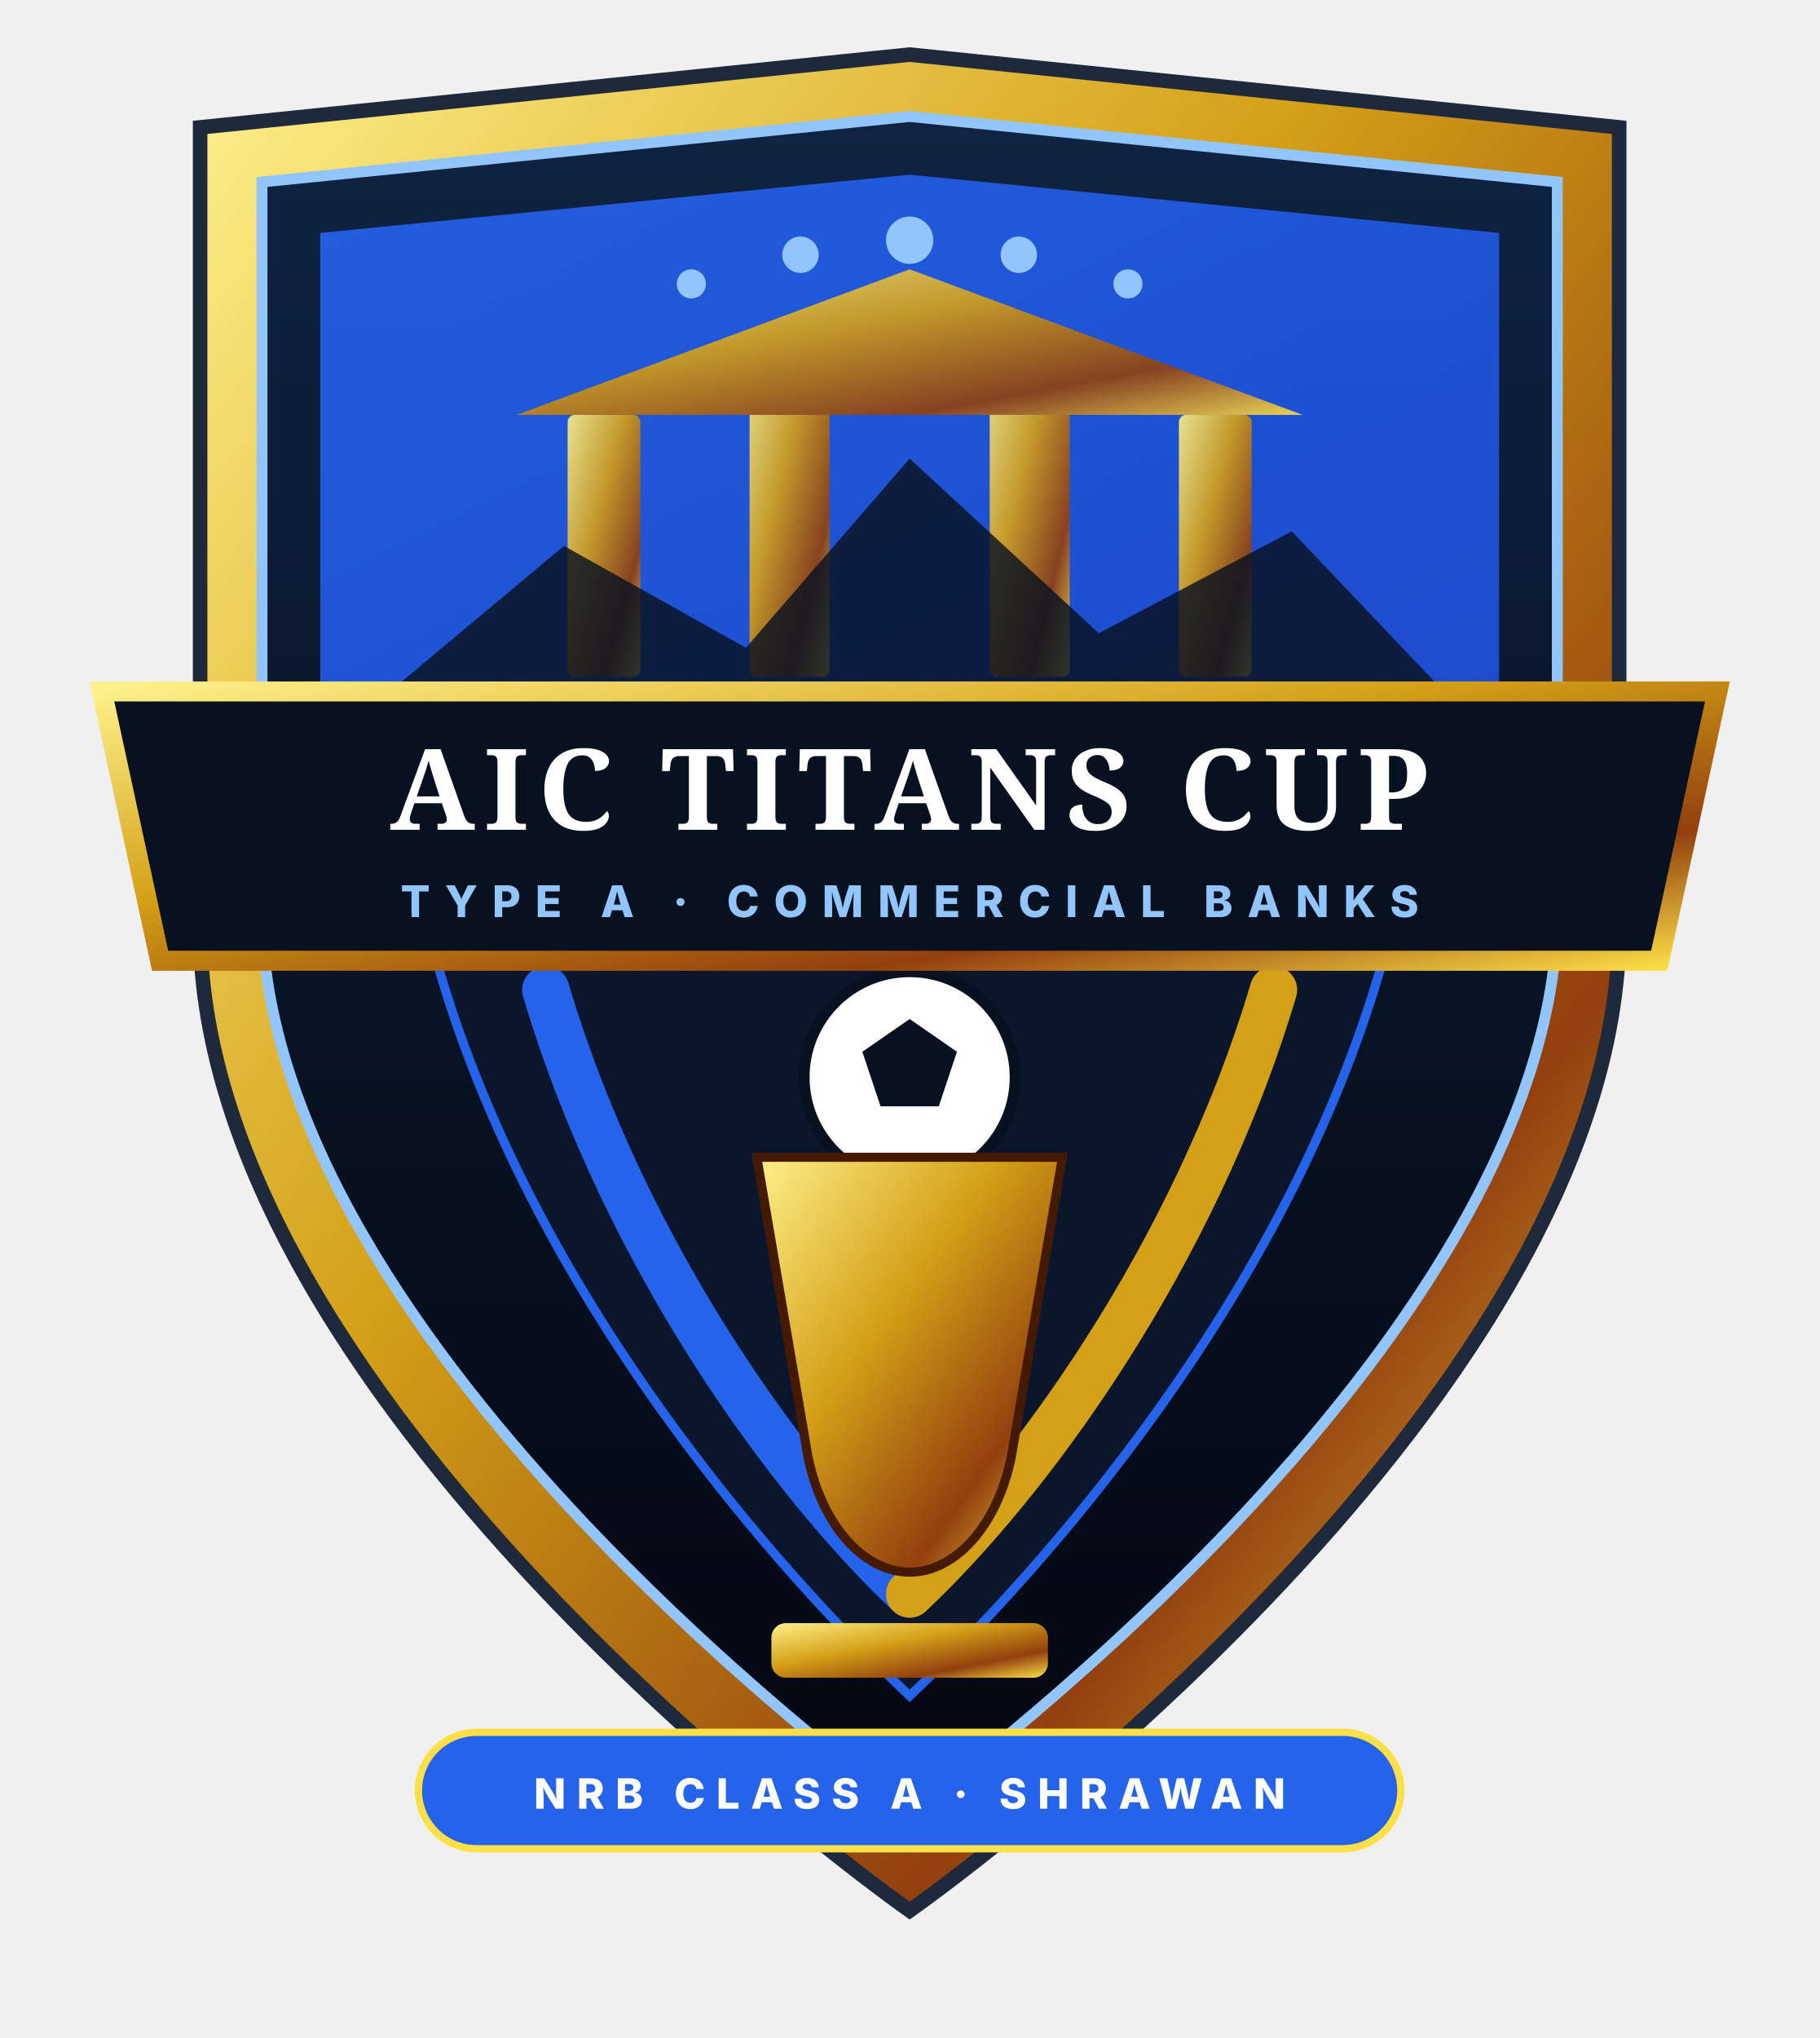
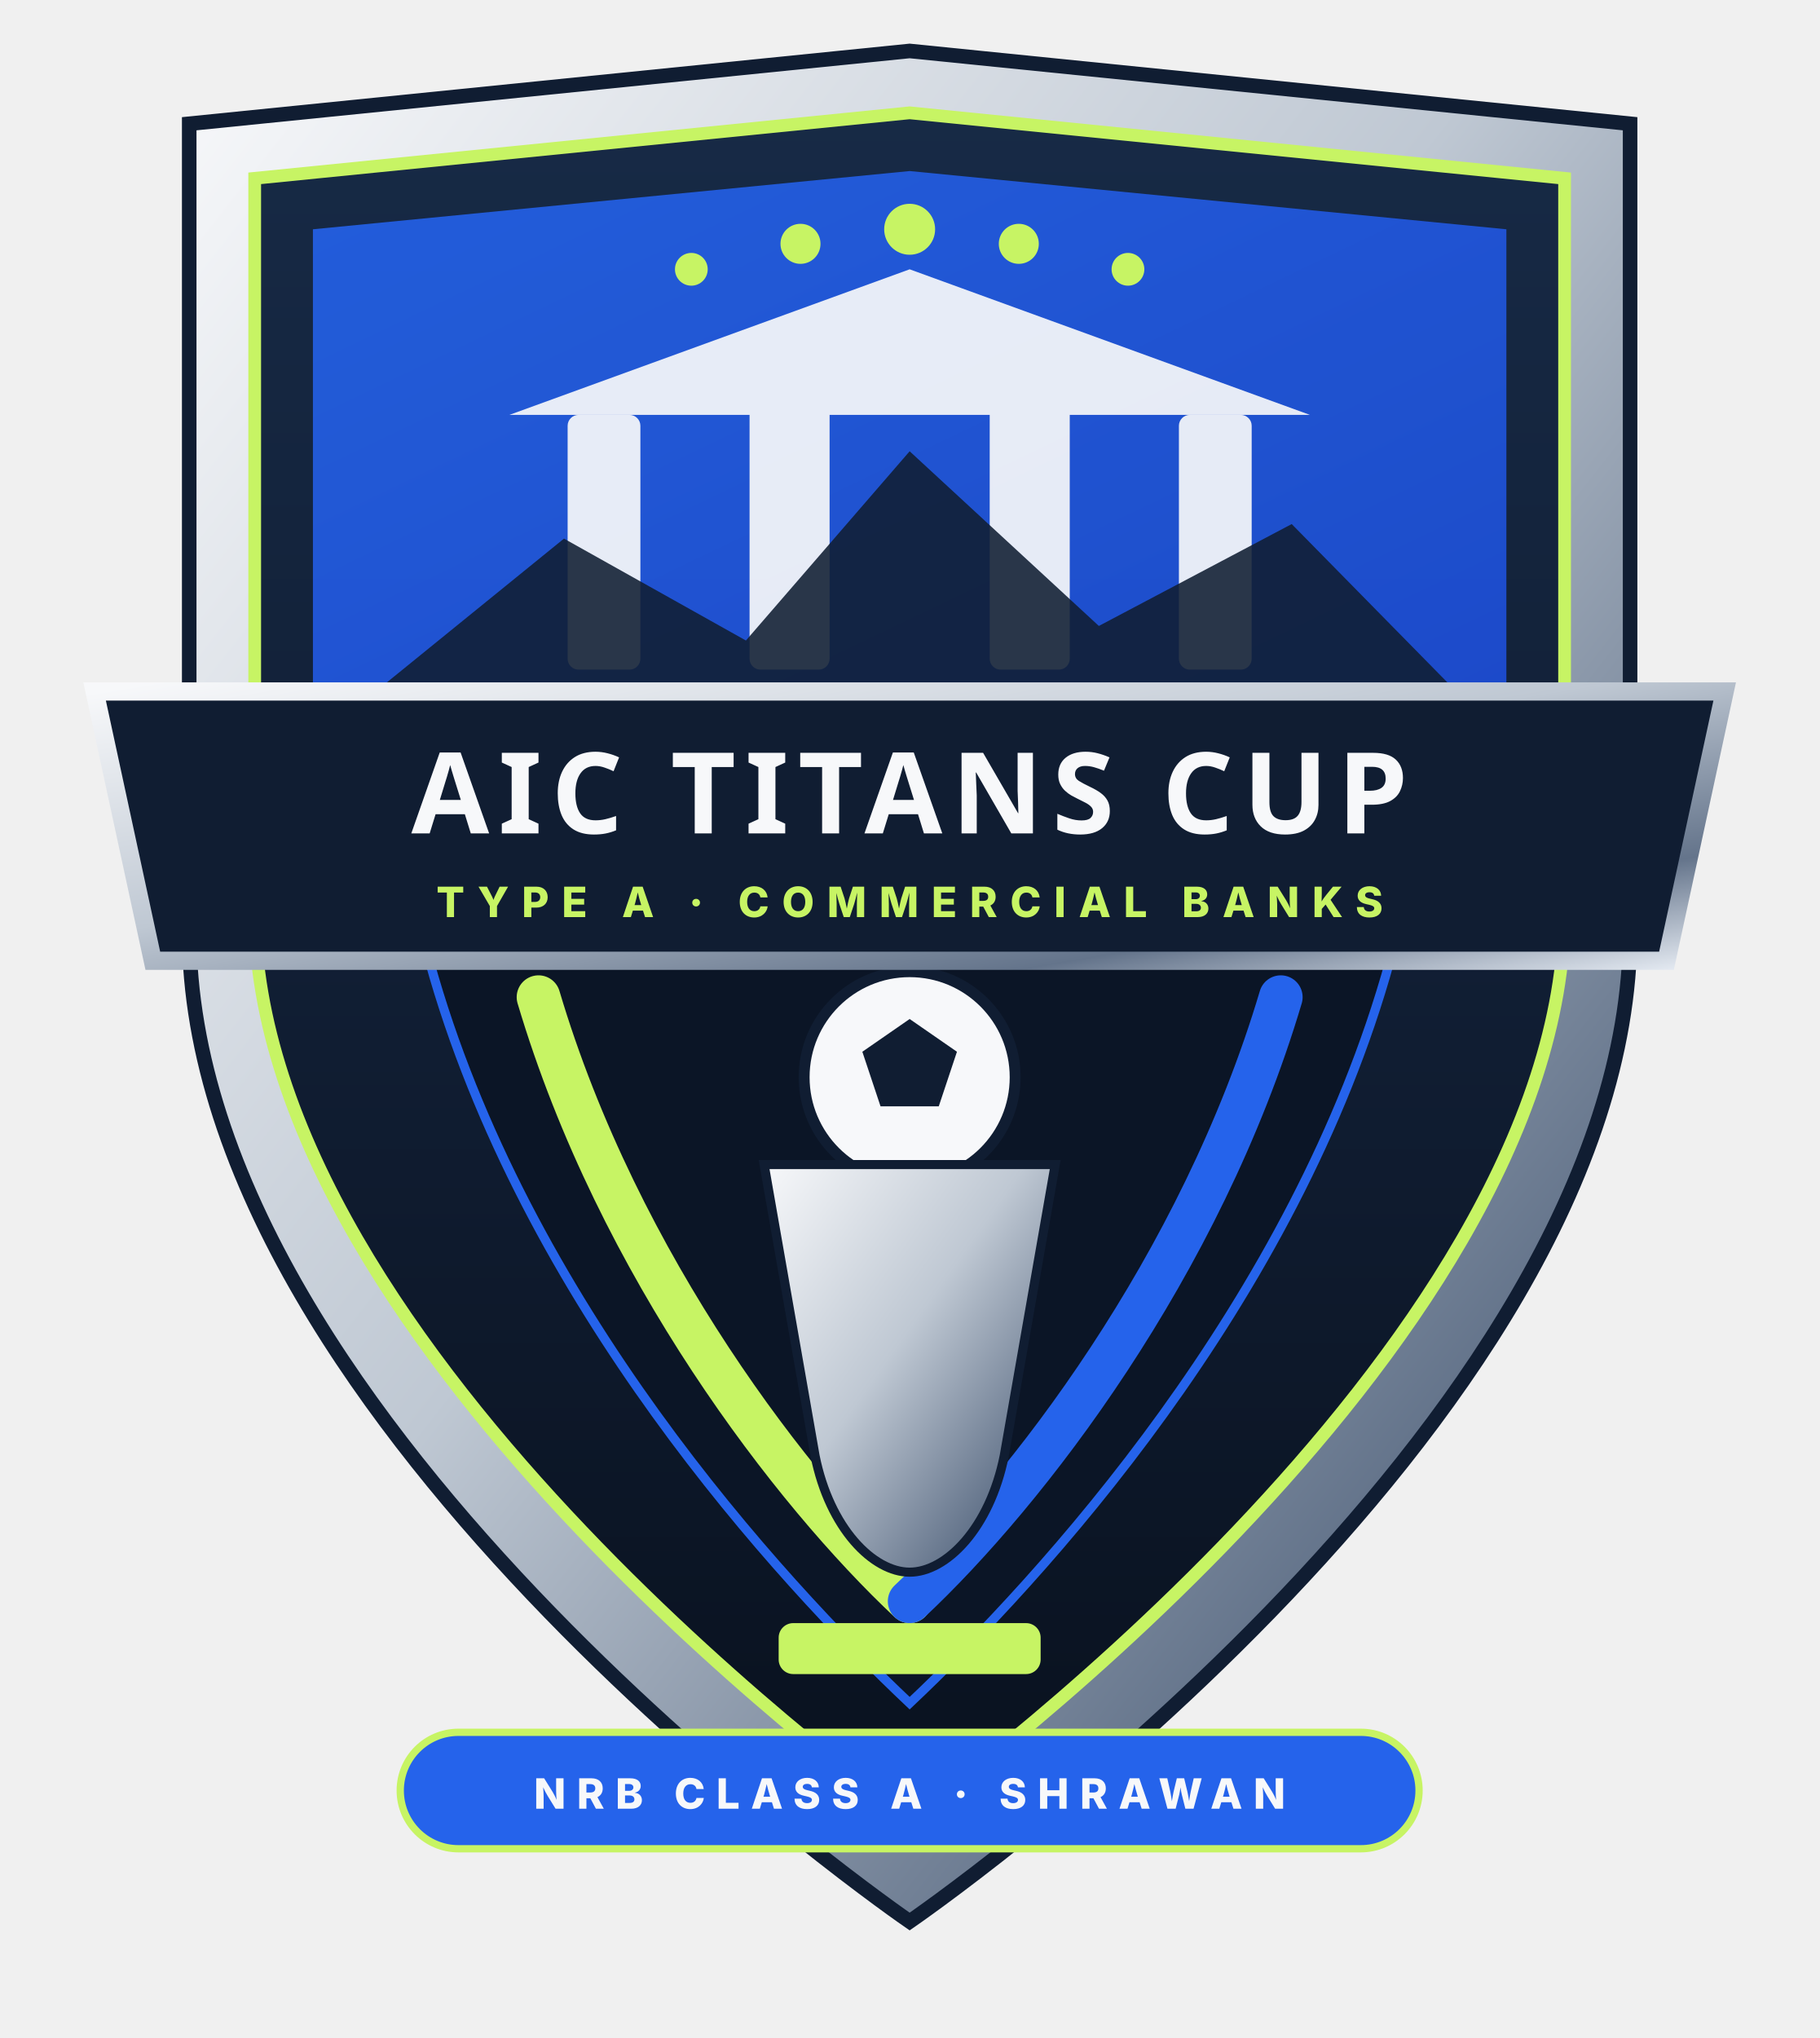
<svg xmlns="http://www.w3.org/2000/svg" viewBox="0 0 500 560" width="500" height="560">
  <defs>
-     <linearGradient id="rim_typea" x1="0" y1="0" x2="1" y2="1">
-       <stop offset="0%" stop-color="#FEF08A" />
-       <stop offset="40%" stop-color="#D4A017" />
-       <stop offset="75%" stop-color="#92400E" />
-       <stop offset="100%" stop-color="#FDE047" />
+     <linearGradient id="ti_typea" x1="0" y1="0" x2="1" y2="1">
+       <stop offset="0%" stop-color="#F7F8FA" />
+       <stop offset="45%" stop-color="#BFC8D3" />
+       <stop offset="80%" stop-color="#64748B" />
+       <stop offset="100%" stop-color="#E2E8F0" />
    </linearGradient>
-     <linearGradient id="shield_typea" x1="0" y1="0" x2="0" y2="1">
-       <stop offset="0%" stop-color="#0F2342" />
-       <stop offset="60%" stop-color="#071120" />
-       <stop offset="100%" stop-color="#030712" />
+     <linearGradient id="navy_typea" x1="0" y1="0" x2="0" y2="1">
+       <stop offset="0%" stop-color="#172A46" />
+       <stop offset="55%" stop-color="#101D32" />
+       <stop offset="100%" stop-color="#09111E" />
    </linearGradient>
-     <linearGradient id="accent_typea" x1="0" y1="0" x2="1" y2="1">
+     <linearGradient id="acc_typea" x1="0" y1="0" x2="1" y2="1">
      <stop offset="0%" stop-color="#2563EB" />
      <stop offset="100%" stop-color="#1D4ED8" />
    </linearGradient>
  </defs>
-   <path d="M55 35 L250 15 L445 35 L445 255 C445 388 250 525 250 525 C250 525 55 388 55 255 Z" fill="url(#rim_typea)" stroke="#1E293B" stroke-width="4" />
-   <path d="M72 50 L250 32 L428 50 L428 250 C428 370 250 498 250 498 C250 498 72 370 72 250 Z" fill="url(#shield_typea)" stroke="#93C5FD" stroke-width="3" />
-   <path d="M88 64 L250 48 L412 64 L412 206 L88 206 Z" fill="url(#accent_typea)" opacity="0.92" />
-   <g fill="#93C5FD">
-     <circle cx="190" cy="78" r="4" />
-     <circle cx="220" cy="70" r="5" />
-     <circle cx="250" cy="66" r="6.5" />
-     <circle cx="280" cy="70" r="5" />
-     <circle cx="310" cy="78" r="4" />
+   <path d="M52 34 L250 14 L448 34 L448 256 C448 392 250 528 250 528 C250 528 52 392 52 256 Z" fill="url(#ti_typea)" stroke="#101D32" stroke-width="4" />
+   <path d="M70 49 L250 31 L430 49 L430 250 C430 372 250 500 250 500 C250 500 70 372 70 250 Z" fill="url(#navy_typea)" stroke="#C7F464" stroke-width="3.5" />
+   <path d="M86 63 L250 47 L414 63 L414 204 L86 204 Z" fill="url(#acc_typea)" opacity="0.9" />
+   <g fill="#C7F464">
+     <circle cx="190" cy="74" r="4.5" />
+     <circle cx="220" cy="67" r="5.5" />
+     <circle cx="250" cy="63" r="7" />
+     <circle cx="280" cy="67" r="5.5" />
+     <circle cx="310" cy="74" r="4.5" />
  </g>
-   <g fill="url(#rim_typea)" opacity="0.9">
-     <rect x="156" y="114" width="20" height="72" rx="2" />
-     <rect x="206" y="96" width="22" height="90" rx="2" />
-     <rect x="272" y="96" width="22" height="90" rx="2" />
-     <rect x="324" y="114" width="20" height="72" rx="2" />
-     <polygon points="142,114 250,74 358,114" />
+   <g fill="#F7F8FA" opacity="0.92">
+     <rect x="156" y="114" width="20" height="70" rx="3" />
+     <rect x="206" y="96" width="22" height="88" rx="3" />
+     <rect x="272" y="96" width="22" height="88" rx="3" />
+     <rect x="324" y="114" width="20" height="70" rx="3" />
+     <polygon points="140,114 250,74 360,114" />
  </g>
-   <polygon points="88,206 155,150 205,178 250,126 302,174 355,146 412,206" fill="#071120" opacity="0.82" />
-   <path d="M120 264 C146 356 214 432 250 466 C286 432 354 356 380 264 Z" fill="#0B162C" stroke="#2563EB" stroke-width="2.5" />
-   <path d="M150 272 C172 346 218 408 250 438" fill="none" stroke="#2563EB" stroke-width="13" stroke-linecap="round" />
-   <path d="M350 272 C328 346 282 408 250 438" fill="none" stroke="#D4A017" stroke-width="13" stroke-linecap="round" />
-   <circle cx="250" cy="296" r="29" fill="#FFFFFF" stroke="#071120" stroke-width="3" />
-   <polygon points="250,280 263,289 258,304 242,304 237,289" fill="#071120" />
-   <path d="M208 318 H292 L278 400 C274 420 262 432 250 432 C238 432 226 420 222 400 Z" fill="url(#rim_typea)" stroke="#451A03" stroke-width="2.5" />
-   <rect x="212" y="446" width="76" height="15" rx="4" fill="url(#rim_typea)" />
-   <path d="M28 190 L472 190 L456 264 L44 264 Z" fill="#071120" stroke="url(#rim_typea)" stroke-width="5.5" />
-   <text x="250" y="228" font-family="'Outfit', 'Georgia', serif" font-size="31" font-weight="900" fill="#FFFFFF" text-anchor="middle" letter-spacing="2.5">AIC TITANS CUP</text>
-   <text x="250" y="252" font-family="'Inter', 'Arial', sans-serif" font-size="12" font-weight="800" fill="#93C5FD" text-anchor="middle" letter-spacing="4">TYPE A · COMMERCIAL BANKS</text>
-   <rect x="115" y="476" width="270" height="32" rx="16" fill="#2563EB" stroke="#FDE047" stroke-width="2" />
-   <text x="250" y="497" font-family="'Inter', 'Arial', sans-serif" font-size="11.5" font-weight="800" fill="#FFFFFF" text-anchor="middle" letter-spacing="3">NRB CLASS A · SHRAWAN</text>
+   <polygon points="86,204 155,148 205,176 250,124 302,172 355,144 414,204" fill="#101D32" opacity="0.88" />
+   <path d="M118 264 C144 358 214 434 250 468 C286 434 356 358 382 264 Z" fill="#0B1526" stroke="#2563EB" stroke-width="2.5" />
+   <path d="M148 274 C170 348 218 410 250 440" fill="none" stroke="#C7F464" stroke-width="12" stroke-linecap="round" />
+   <path d="M352 274 C330 348 282 410 250 440" fill="none" stroke="#2563EB" stroke-width="12" stroke-linecap="round" />
+   <circle cx="250" cy="296" r="29" fill="#F7F8FA" stroke="#101D32" stroke-width="3" />
+   <polygon points="250,280 263,289 258,304 242,304 237,289" fill="#101D32" />
+   <path d="M210 320 H290 L276 400 C272 420 260 432 250 432 C240 432 228 420 224 400 Z" fill="url(#ti_typea)" stroke="#101D32" stroke-width="2.5" />
+   <rect x="214" y="446" width="72" height="14" rx="4" fill="#C7F464" />
+   <path d="M26 190 L474 190 L458 264 L42 264 Z" fill="#101D32" stroke="url(#ti_typea)" stroke-width="5" />
+   <text x="250" y="229" font-family="'Space Grotesk', 'Arial Black', sans-serif" font-size="31" font-weight="800" fill="#F7F8FA" text-anchor="middle" letter-spacing="2.5">AIC TITANS CUP</text>
+   <text x="250" y="252" font-family="'Plus Jakarta Sans', 'Inter', sans-serif" font-size="11.5" font-weight="800" fill="#C7F464" text-anchor="middle" letter-spacing="3.5">TYPE A · COMMERCIAL BANKS</text>
+   <rect x="110" y="476" width="280" height="32" rx="16" fill="#2563EB" stroke="#C7F464" stroke-width="2" />
+   <text x="250" y="497" font-family="'Space Grotesk', 'Inter', sans-serif" font-size="11.5" font-weight="800" fill="#F7F8FA" text-anchor="middle" letter-spacing="3">NRB CLASS A · SHRAWAN</text>
</svg>
